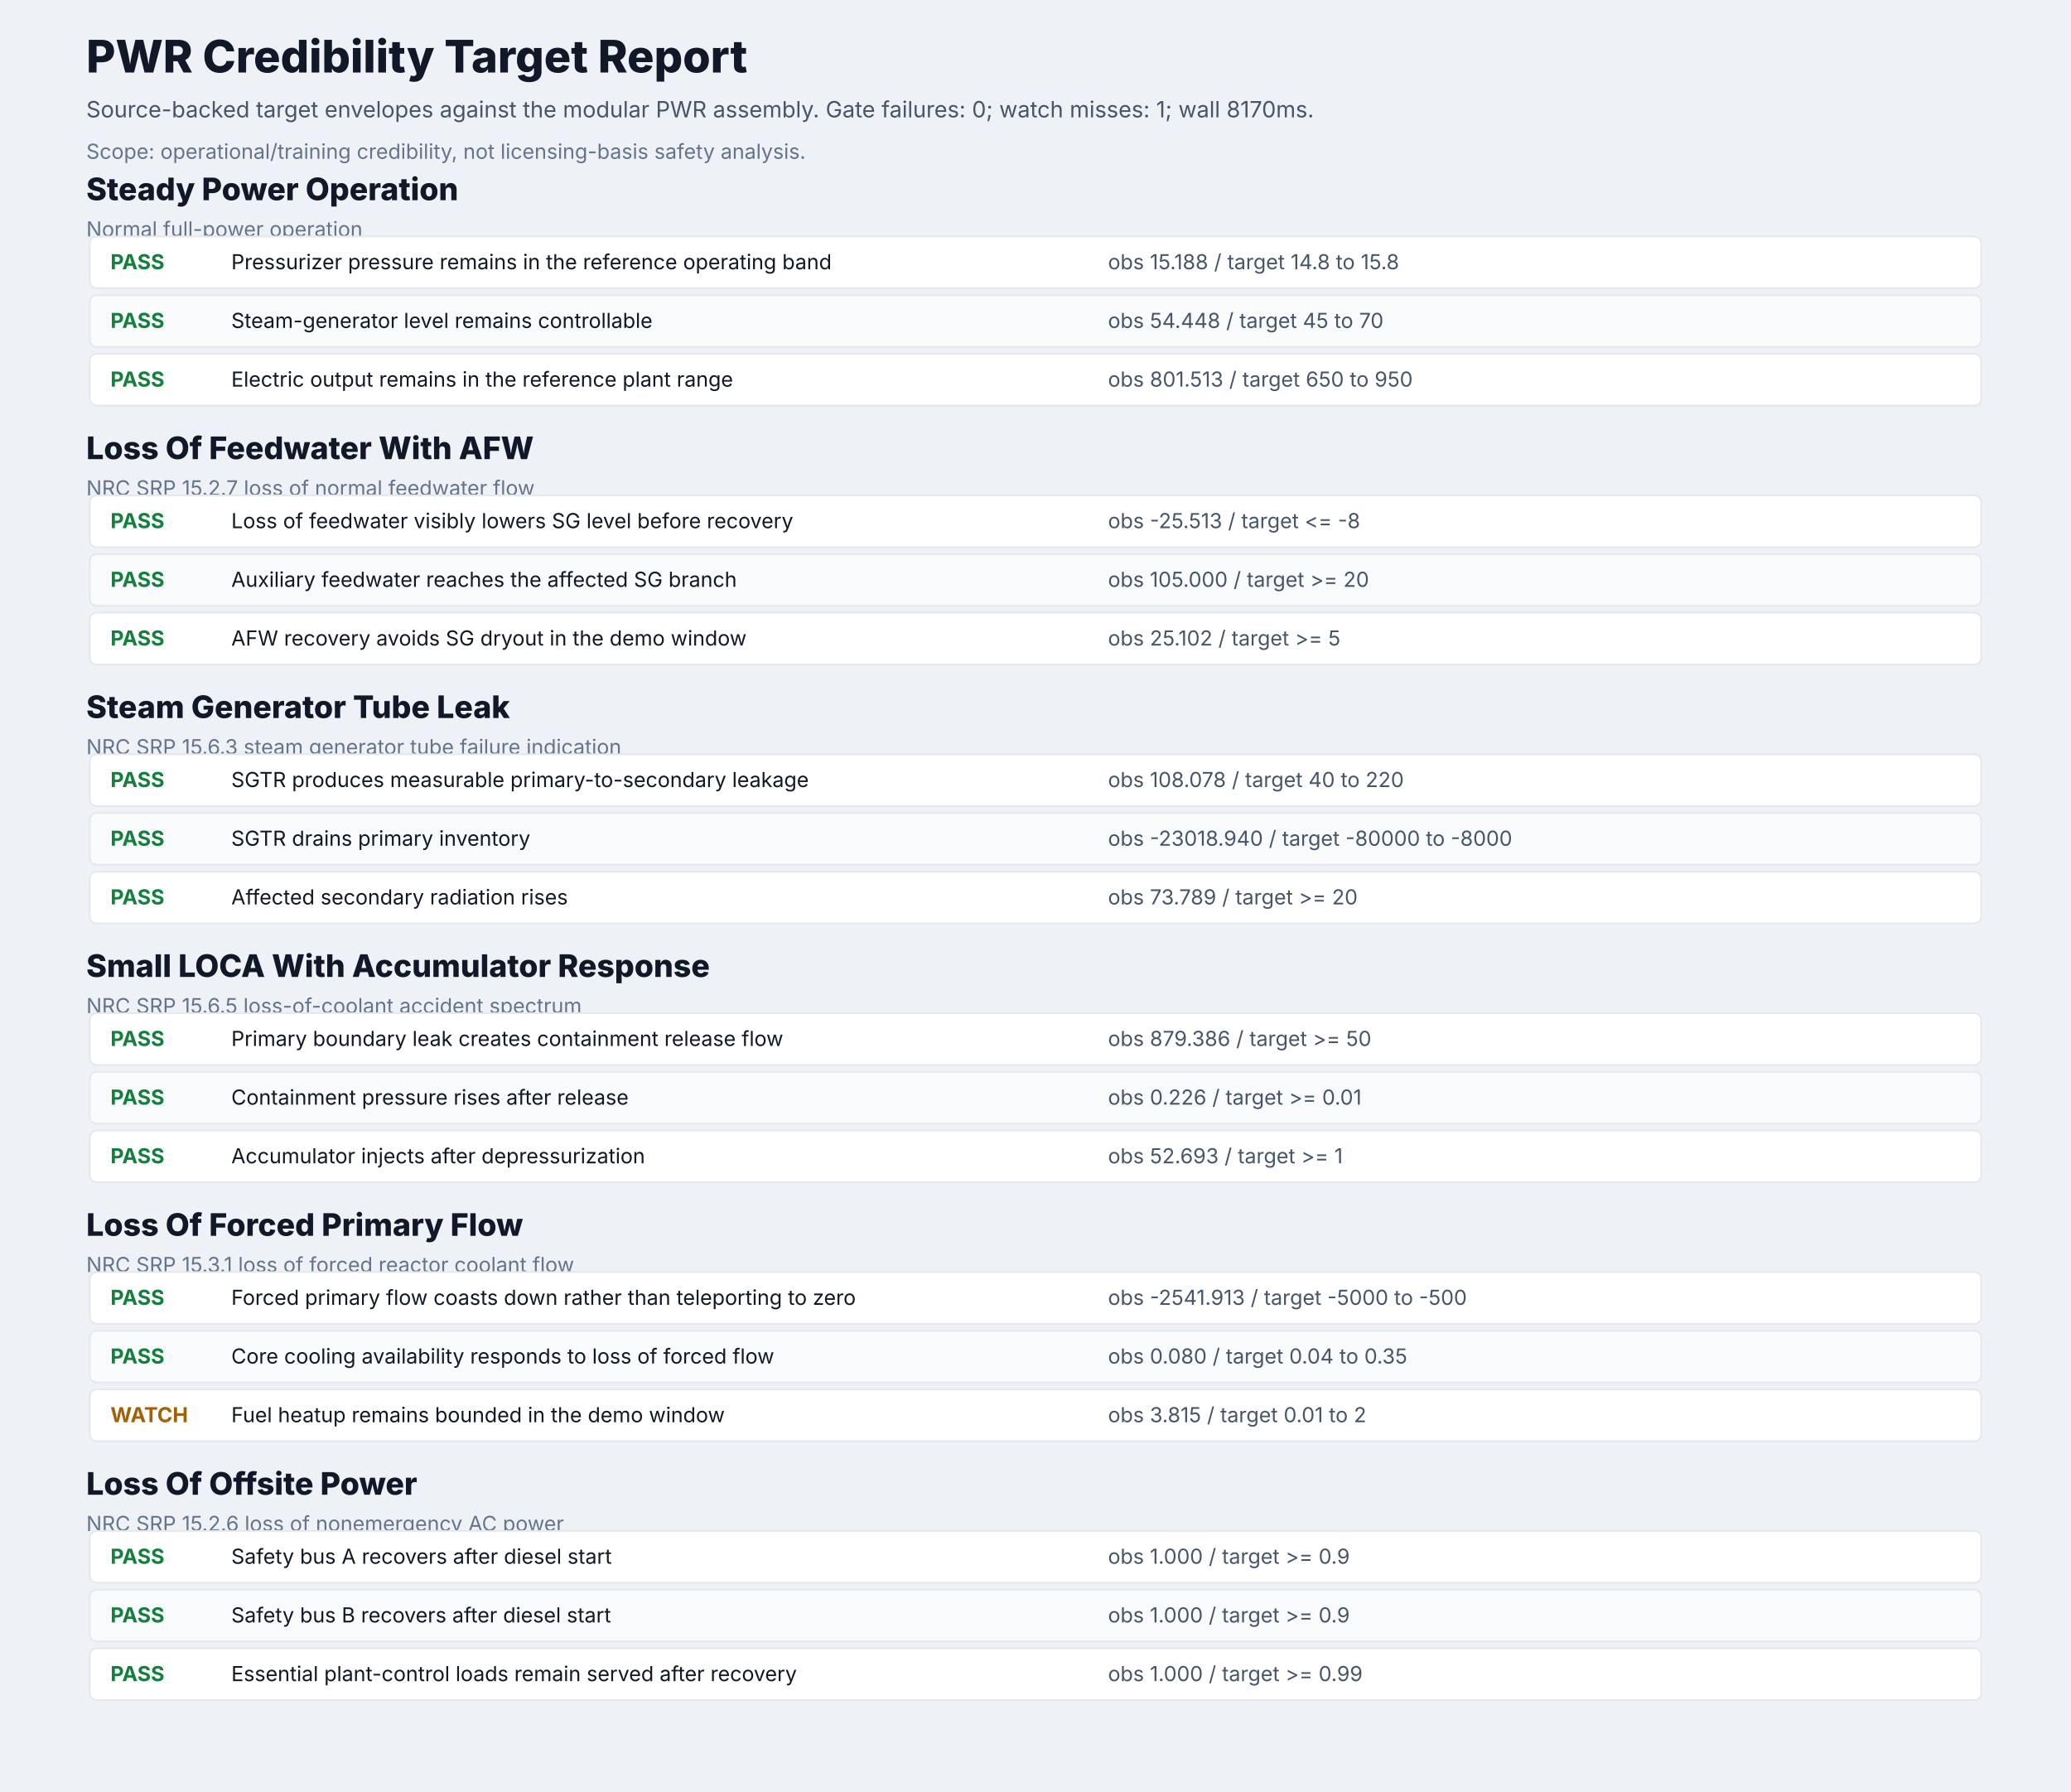
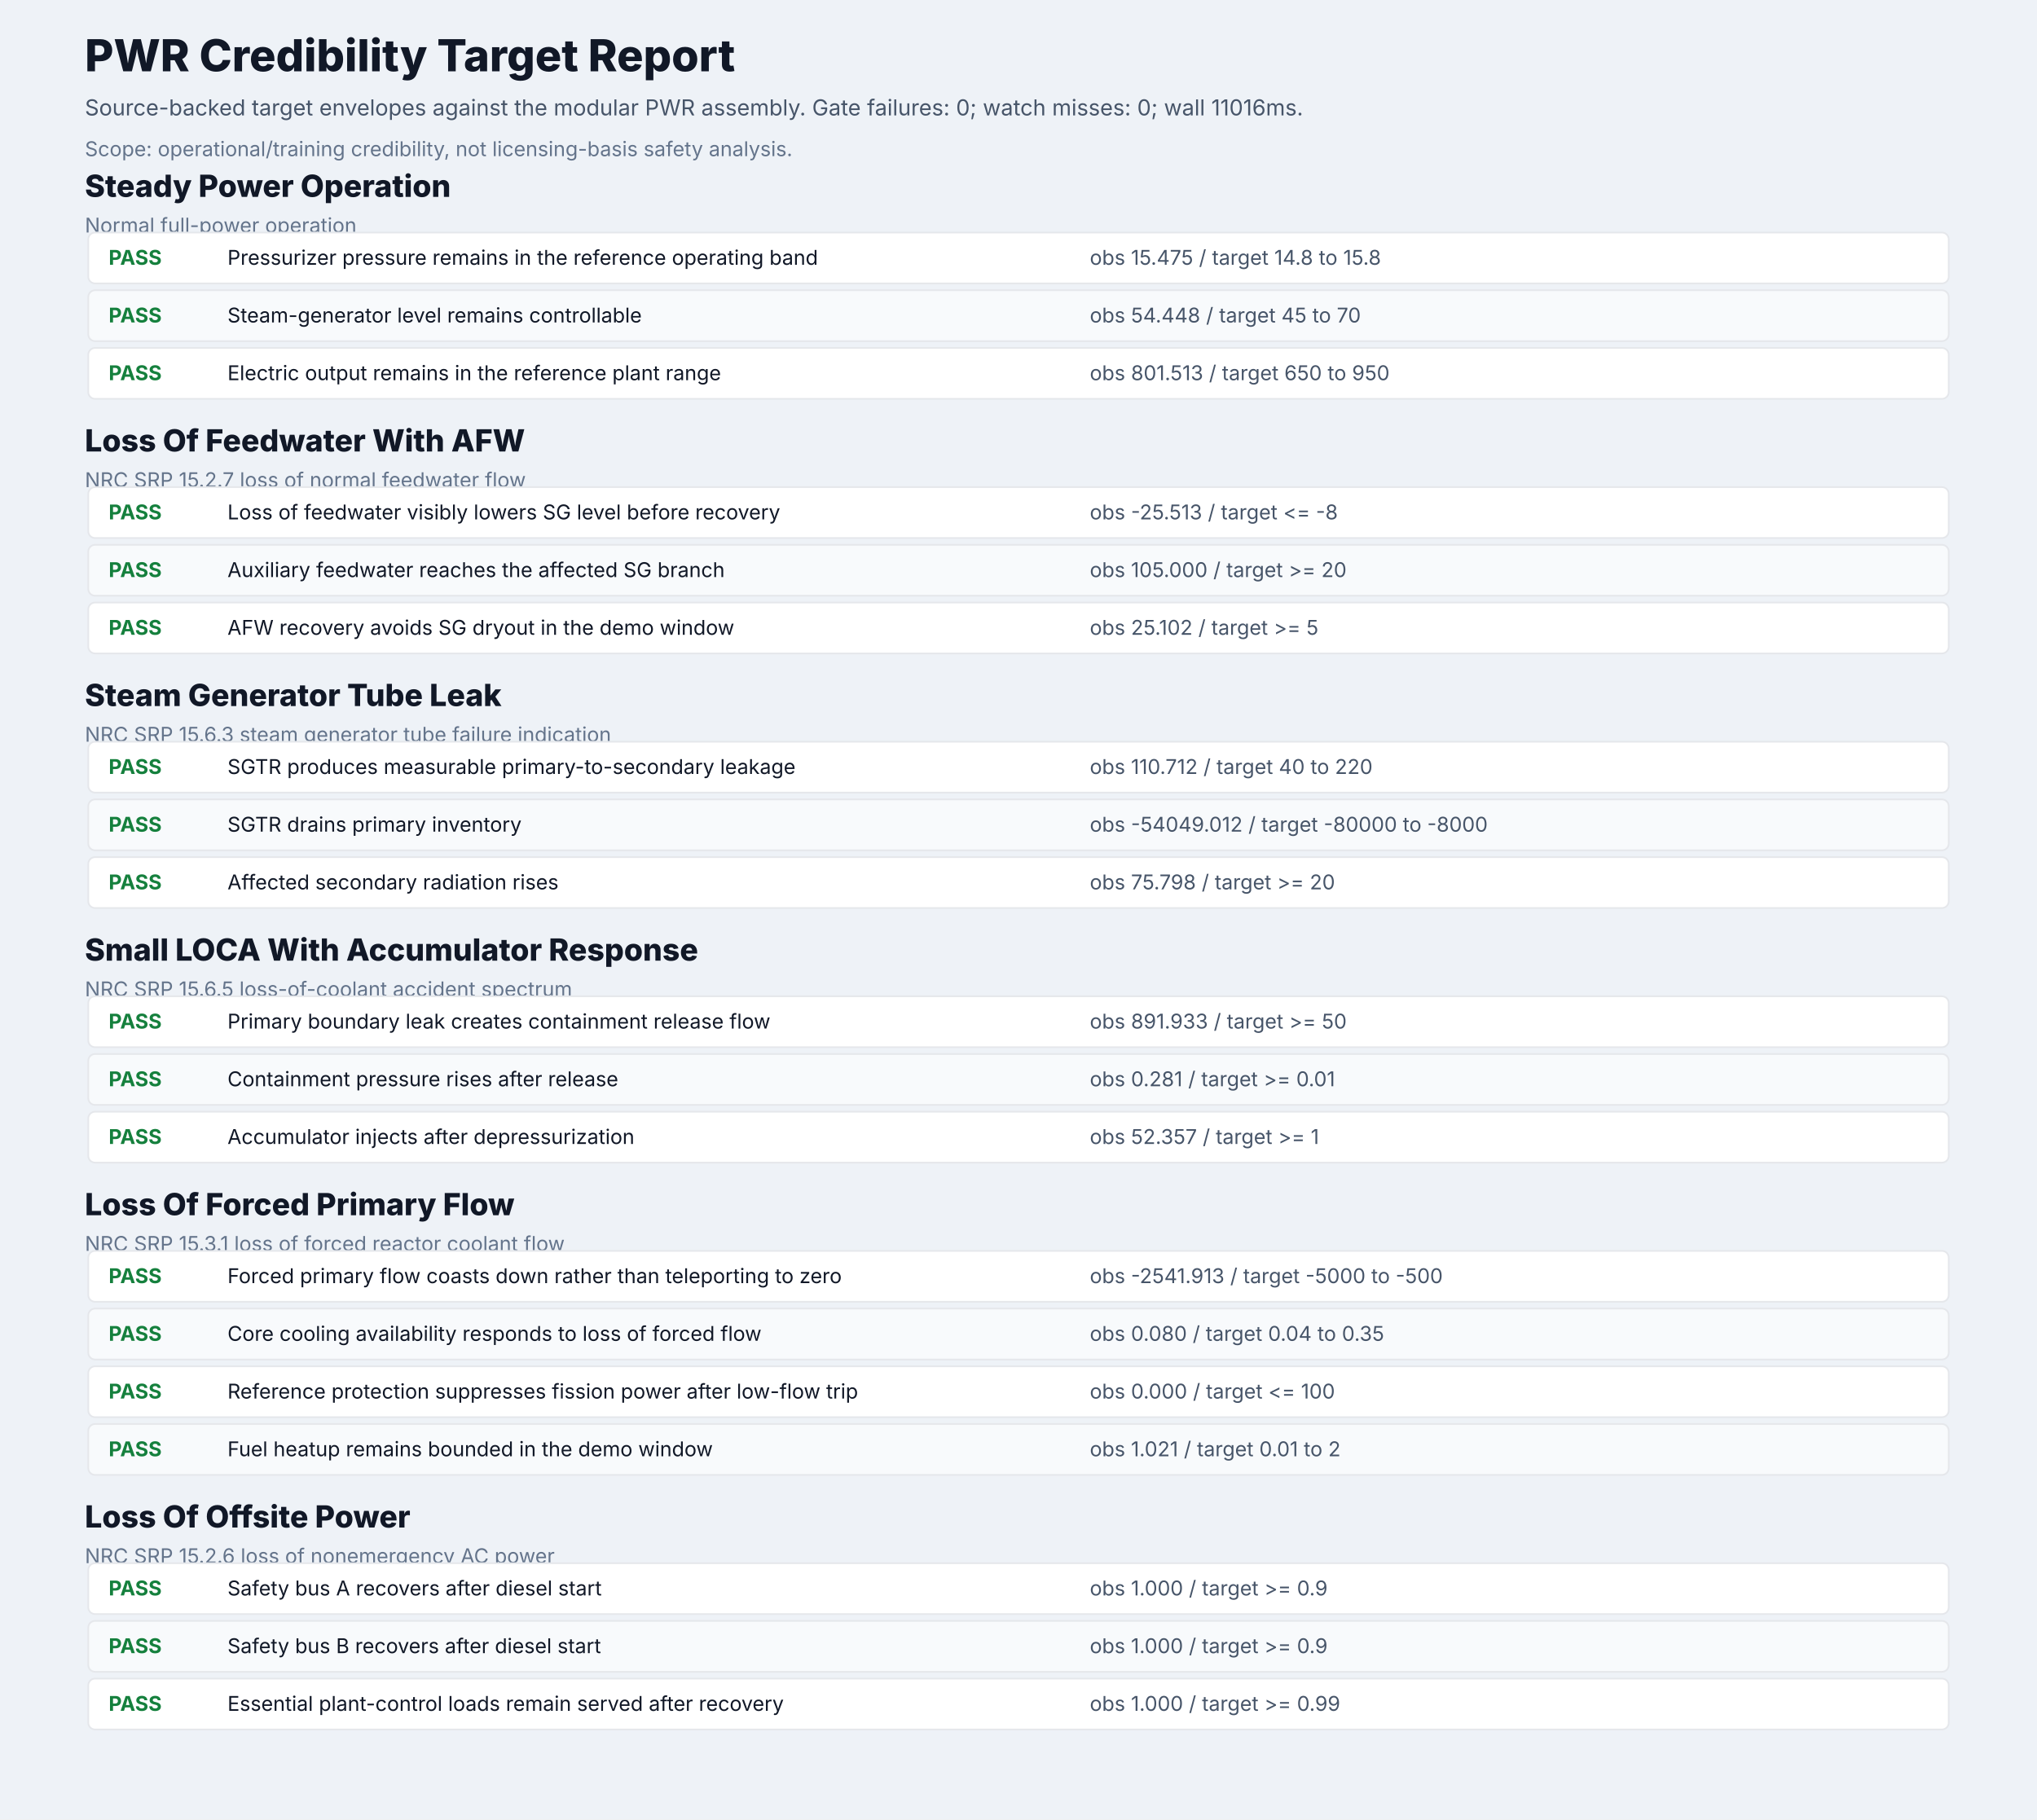
- <svg xmlns="http://www.w3.org/2000/svg" width="1200" height="1038" viewBox="0 0 1200 1038">
-   <rect width="1200" height="1038" fill="#eef2f7" />
+ <svg xmlns="http://www.w3.org/2000/svg" width="1200" height="1072" viewBox="0 0 1200 1072">
+   <rect width="1200" height="1072" fill="#eef2f7" />
  <text x="50" y="42" font-family="Inter, system-ui, sans-serif" font-size="26" font-weight="800" fill="#111827">PWR Credibility Target Report</text>
-   <text x="50" y="68" font-family="Inter, system-ui, sans-serif" font-size="13" fill="#475569">Source-backed target envelopes against the modular PWR assembly. Gate failures: 0; watch misses: 1; wall 8170ms.</text>
+   <text x="50" y="68" font-family="Inter, system-ui, sans-serif" font-size="13" fill="#475569">Source-backed target envelopes against the modular PWR assembly. Gate failures: 0; watch misses: 0; wall 11016ms.</text>
  <text x="50" y="92" font-family="Inter, system-ui, sans-serif" font-size="12" fill="#64748b">Scope: operational/training credibility, not licensing-basis safety analysis.</text>
  <g>
    <text x="50" y="116" font-family="Inter, system-ui, sans-serif" font-size="18" font-weight="800" fill="#111827">Steady Power Operation</text>
    <text x="50" y="137" font-family="Inter, system-ui, sans-serif" font-size="12" fill="#64748b">Normal full-power operation</text>
    <g transform="translate(52 158)">
      <rect x="0" y="-21" width="1096" height="30" rx="4" fill="#ffffff" stroke="#e5e7eb" />
      <text x="12" y="-2" font-family="Inter, system-ui, sans-serif" font-size="12" font-weight="700" fill="#15803d">PASS</text>
      <text x="82" y="-2" font-family="Inter, system-ui, sans-serif" font-size="12" fill="#111827">Pressurizer pressure remains in the reference operating band</text>
-       <text x="590" y="-2" font-family="Inter, system-ui, sans-serif" font-size="12" fill="#475569">obs 15.188 / target 14.8 to 15.8</text>
+       <text x="590" y="-2" font-family="Inter, system-ui, sans-serif" font-size="12" fill="#475569">obs 15.475 / target 14.8 to 15.8</text>
    </g>
    <g transform="translate(52 192)">
      <rect x="0" y="-21" width="1096" height="30" rx="4" fill="#f8fafc" stroke="#e5e7eb" />
      <text x="12" y="-2" font-family="Inter, system-ui, sans-serif" font-size="12" font-weight="700" fill="#15803d">PASS</text>
      <text x="82" y="-2" font-family="Inter, system-ui, sans-serif" font-size="12" fill="#111827">Steam-generator level remains controllable</text>
      <text x="590" y="-2" font-family="Inter, system-ui, sans-serif" font-size="12" fill="#475569">obs 54.448 / target 45 to 70</text>
    </g>
    <g transform="translate(52 226)">
      <rect x="0" y="-21" width="1096" height="30" rx="4" fill="#ffffff" stroke="#e5e7eb" />
      <text x="12" y="-2" font-family="Inter, system-ui, sans-serif" font-size="12" font-weight="700" fill="#15803d">PASS</text>
      <text x="82" y="-2" font-family="Inter, system-ui, sans-serif" font-size="12" fill="#111827">Electric output remains in the reference plant range</text>
      <text x="590" y="-2" font-family="Inter, system-ui, sans-serif" font-size="12" fill="#475569">obs 801.513 / target 650 to 950</text>
    </g>
  </g>
  <g>
    <text x="50" y="266" font-family="Inter, system-ui, sans-serif" font-size="18" font-weight="800" fill="#111827">Loss Of Feedwater With AFW</text>
    <text x="50" y="287" font-family="Inter, system-ui, sans-serif" font-size="12" fill="#64748b">NRC SRP 15.2.7 loss of normal feedwater flow</text>
    <g transform="translate(52 308)">
      <rect x="0" y="-21" width="1096" height="30" rx="4" fill="#ffffff" stroke="#e5e7eb" />
      <text x="12" y="-2" font-family="Inter, system-ui, sans-serif" font-size="12" font-weight="700" fill="#15803d">PASS</text>
      <text x="82" y="-2" font-family="Inter, system-ui, sans-serif" font-size="12" fill="#111827">Loss of feedwater visibly lowers SG level before recovery</text>
      <text x="590" y="-2" font-family="Inter, system-ui, sans-serif" font-size="12" fill="#475569">obs -25.513 / target &lt;= -8</text>
    </g>
    <g transform="translate(52 342)">
      <rect x="0" y="-21" width="1096" height="30" rx="4" fill="#f8fafc" stroke="#e5e7eb" />
      <text x="12" y="-2" font-family="Inter, system-ui, sans-serif" font-size="12" font-weight="700" fill="#15803d">PASS</text>
      <text x="82" y="-2" font-family="Inter, system-ui, sans-serif" font-size="12" fill="#111827">Auxiliary feedwater reaches the affected SG branch</text>
      <text x="590" y="-2" font-family="Inter, system-ui, sans-serif" font-size="12" fill="#475569">obs 105.000 / target &gt;= 20</text>
    </g>
    <g transform="translate(52 376)">
      <rect x="0" y="-21" width="1096" height="30" rx="4" fill="#ffffff" stroke="#e5e7eb" />
      <text x="12" y="-2" font-family="Inter, system-ui, sans-serif" font-size="12" font-weight="700" fill="#15803d">PASS</text>
      <text x="82" y="-2" font-family="Inter, system-ui, sans-serif" font-size="12" fill="#111827">AFW recovery avoids SG dryout in the demo window</text>
      <text x="590" y="-2" font-family="Inter, system-ui, sans-serif" font-size="12" fill="#475569">obs 25.102 / target &gt;= 5</text>
    </g>
  </g>
  <g>
    <text x="50" y="416" font-family="Inter, system-ui, sans-serif" font-size="18" font-weight="800" fill="#111827">Steam Generator Tube Leak</text>
    <text x="50" y="437" font-family="Inter, system-ui, sans-serif" font-size="12" fill="#64748b">NRC SRP 15.6.3 steam generator tube failure indication</text>
    <g transform="translate(52 458)">
      <rect x="0" y="-21" width="1096" height="30" rx="4" fill="#ffffff" stroke="#e5e7eb" />
      <text x="12" y="-2" font-family="Inter, system-ui, sans-serif" font-size="12" font-weight="700" fill="#15803d">PASS</text>
      <text x="82" y="-2" font-family="Inter, system-ui, sans-serif" font-size="12" fill="#111827">SGTR produces measurable primary-to-secondary leakage</text>
-       <text x="590" y="-2" font-family="Inter, system-ui, sans-serif" font-size="12" fill="#475569">obs 108.078 / target 40 to 220</text>
+       <text x="590" y="-2" font-family="Inter, system-ui, sans-serif" font-size="12" fill="#475569">obs 110.712 / target 40 to 220</text>
    </g>
    <g transform="translate(52 492)">
      <rect x="0" y="-21" width="1096" height="30" rx="4" fill="#f8fafc" stroke="#e5e7eb" />
      <text x="12" y="-2" font-family="Inter, system-ui, sans-serif" font-size="12" font-weight="700" fill="#15803d">PASS</text>
      <text x="82" y="-2" font-family="Inter, system-ui, sans-serif" font-size="12" fill="#111827">SGTR drains primary inventory</text>
-       <text x="590" y="-2" font-family="Inter, system-ui, sans-serif" font-size="12" fill="#475569">obs -23018.940 / target -80000 to -8000</text>
+       <text x="590" y="-2" font-family="Inter, system-ui, sans-serif" font-size="12" fill="#475569">obs -54049.012 / target -80000 to -8000</text>
    </g>
    <g transform="translate(52 526)">
      <rect x="0" y="-21" width="1096" height="30" rx="4" fill="#ffffff" stroke="#e5e7eb" />
      <text x="12" y="-2" font-family="Inter, system-ui, sans-serif" font-size="12" font-weight="700" fill="#15803d">PASS</text>
      <text x="82" y="-2" font-family="Inter, system-ui, sans-serif" font-size="12" fill="#111827">Affected secondary radiation rises</text>
-       <text x="590" y="-2" font-family="Inter, system-ui, sans-serif" font-size="12" fill="#475569">obs 73.789 / target &gt;= 20</text>
+       <text x="590" y="-2" font-family="Inter, system-ui, sans-serif" font-size="12" fill="#475569">obs 75.798 / target &gt;= 20</text>
    </g>
  </g>
  <g>
    <text x="50" y="566" font-family="Inter, system-ui, sans-serif" font-size="18" font-weight="800" fill="#111827">Small LOCA With Accumulator Response</text>
    <text x="50" y="587" font-family="Inter, system-ui, sans-serif" font-size="12" fill="#64748b">NRC SRP 15.6.5 loss-of-coolant accident spectrum</text>
    <g transform="translate(52 608)">
      <rect x="0" y="-21" width="1096" height="30" rx="4" fill="#ffffff" stroke="#e5e7eb" />
      <text x="12" y="-2" font-family="Inter, system-ui, sans-serif" font-size="12" font-weight="700" fill="#15803d">PASS</text>
      <text x="82" y="-2" font-family="Inter, system-ui, sans-serif" font-size="12" fill="#111827">Primary boundary leak creates containment release flow</text>
-       <text x="590" y="-2" font-family="Inter, system-ui, sans-serif" font-size="12" fill="#475569">obs 879.386 / target &gt;= 50</text>
+       <text x="590" y="-2" font-family="Inter, system-ui, sans-serif" font-size="12" fill="#475569">obs 891.933 / target &gt;= 50</text>
    </g>
    <g transform="translate(52 642)">
      <rect x="0" y="-21" width="1096" height="30" rx="4" fill="#f8fafc" stroke="#e5e7eb" />
      <text x="12" y="-2" font-family="Inter, system-ui, sans-serif" font-size="12" font-weight="700" fill="#15803d">PASS</text>
      <text x="82" y="-2" font-family="Inter, system-ui, sans-serif" font-size="12" fill="#111827">Containment pressure rises after release</text>
-       <text x="590" y="-2" font-family="Inter, system-ui, sans-serif" font-size="12" fill="#475569">obs 0.226 / target &gt;= 0.01</text>
+       <text x="590" y="-2" font-family="Inter, system-ui, sans-serif" font-size="12" fill="#475569">obs 0.281 / target &gt;= 0.01</text>
    </g>
    <g transform="translate(52 676)">
      <rect x="0" y="-21" width="1096" height="30" rx="4" fill="#ffffff" stroke="#e5e7eb" />
      <text x="12" y="-2" font-family="Inter, system-ui, sans-serif" font-size="12" font-weight="700" fill="#15803d">PASS</text>
      <text x="82" y="-2" font-family="Inter, system-ui, sans-serif" font-size="12" fill="#111827">Accumulator injects after depressurization</text>
-       <text x="590" y="-2" font-family="Inter, system-ui, sans-serif" font-size="12" fill="#475569">obs 52.693 / target &gt;= 1</text>
+       <text x="590" y="-2" font-family="Inter, system-ui, sans-serif" font-size="12" fill="#475569">obs 52.357 / target &gt;= 1</text>
    </g>
  </g>
  <g>
    <text x="50" y="716" font-family="Inter, system-ui, sans-serif" font-size="18" font-weight="800" fill="#111827">Loss Of Forced Primary Flow</text>
    <text x="50" y="737" font-family="Inter, system-ui, sans-serif" font-size="12" fill="#64748b">NRC SRP 15.3.1 loss of forced reactor coolant flow</text>
    <g transform="translate(52 758)">
      <rect x="0" y="-21" width="1096" height="30" rx="4" fill="#ffffff" stroke="#e5e7eb" />
      <text x="12" y="-2" font-family="Inter, system-ui, sans-serif" font-size="12" font-weight="700" fill="#15803d">PASS</text>
      <text x="82" y="-2" font-family="Inter, system-ui, sans-serif" font-size="12" fill="#111827">Forced primary flow coasts down rather than teleporting to zero</text>
      <text x="590" y="-2" font-family="Inter, system-ui, sans-serif" font-size="12" fill="#475569">obs -2541.913 / target -5000 to -500</text>
    </g>
    <g transform="translate(52 792)">
      <rect x="0" y="-21" width="1096" height="30" rx="4" fill="#f8fafc" stroke="#e5e7eb" />
      <text x="12" y="-2" font-family="Inter, system-ui, sans-serif" font-size="12" font-weight="700" fill="#15803d">PASS</text>
      <text x="82" y="-2" font-family="Inter, system-ui, sans-serif" font-size="12" fill="#111827">Core cooling availability responds to loss of forced flow</text>
      <text x="590" y="-2" font-family="Inter, system-ui, sans-serif" font-size="12" fill="#475569">obs 0.080 / target 0.04 to 0.35</text>
    </g>
    <g transform="translate(52 826)">
      <rect x="0" y="-21" width="1096" height="30" rx="4" fill="#ffffff" stroke="#e5e7eb" />
-       <text x="12" y="-2" font-family="Inter, system-ui, sans-serif" font-size="12" font-weight="700" fill="#a16207">WATCH</text>
+       <text x="12" y="-2" font-family="Inter, system-ui, sans-serif" font-size="12" font-weight="700" fill="#15803d">PASS</text>
+       <text x="82" y="-2" font-family="Inter, system-ui, sans-serif" font-size="12" fill="#111827">Reference protection suppresses fission power after low-flow trip</text>
+       <text x="590" y="-2" font-family="Inter, system-ui, sans-serif" font-size="12" fill="#475569">obs 0.000 / target &lt;= 100</text>
+     </g>
+     <g transform="translate(52 860)">
+       <rect x="0" y="-21" width="1096" height="30" rx="4" fill="#f8fafc" stroke="#e5e7eb" />
+       <text x="12" y="-2" font-family="Inter, system-ui, sans-serif" font-size="12" font-weight="700" fill="#15803d">PASS</text>
      <text x="82" y="-2" font-family="Inter, system-ui, sans-serif" font-size="12" fill="#111827">Fuel heatup remains bounded in the demo window</text>
-       <text x="590" y="-2" font-family="Inter, system-ui, sans-serif" font-size="12" fill="#475569">obs 3.815 / target 0.01 to 2</text>
+       <text x="590" y="-2" font-family="Inter, system-ui, sans-serif" font-size="12" fill="#475569">obs 1.021 / target 0.01 to 2</text>
    </g>
  </g>
  <g>
-     <text x="50" y="866" font-family="Inter, system-ui, sans-serif" font-size="18" font-weight="800" fill="#111827">Loss Of Offsite Power</text>
-     <text x="50" y="887" font-family="Inter, system-ui, sans-serif" font-size="12" fill="#64748b">NRC SRP 15.2.6 loss of nonemergency AC power</text>
-     <g transform="translate(52 908)">
+     <text x="50" y="900" font-family="Inter, system-ui, sans-serif" font-size="18" font-weight="800" fill="#111827">Loss Of Offsite Power</text>
+     <text x="50" y="921" font-family="Inter, system-ui, sans-serif" font-size="12" fill="#64748b">NRC SRP 15.2.6 loss of nonemergency AC power</text>
+     <g transform="translate(52 942)">
      <rect x="0" y="-21" width="1096" height="30" rx="4" fill="#ffffff" stroke="#e5e7eb" />
      <text x="12" y="-2" font-family="Inter, system-ui, sans-serif" font-size="12" font-weight="700" fill="#15803d">PASS</text>
      <text x="82" y="-2" font-family="Inter, system-ui, sans-serif" font-size="12" fill="#111827">Safety bus A recovers after diesel start</text>
      <text x="590" y="-2" font-family="Inter, system-ui, sans-serif" font-size="12" fill="#475569">obs 1.000 / target &gt;= 0.9</text>
    </g>
-     <g transform="translate(52 942)">
+     <g transform="translate(52 976)">
      <rect x="0" y="-21" width="1096" height="30" rx="4" fill="#f8fafc" stroke="#e5e7eb" />
      <text x="12" y="-2" font-family="Inter, system-ui, sans-serif" font-size="12" font-weight="700" fill="#15803d">PASS</text>
      <text x="82" y="-2" font-family="Inter, system-ui, sans-serif" font-size="12" fill="#111827">Safety bus B recovers after diesel start</text>
      <text x="590" y="-2" font-family="Inter, system-ui, sans-serif" font-size="12" fill="#475569">obs 1.000 / target &gt;= 0.9</text>
    </g>
-     <g transform="translate(52 976)">
+     <g transform="translate(52 1010)">
      <rect x="0" y="-21" width="1096" height="30" rx="4" fill="#ffffff" stroke="#e5e7eb" />
      <text x="12" y="-2" font-family="Inter, system-ui, sans-serif" font-size="12" font-weight="700" fill="#15803d">PASS</text>
      <text x="82" y="-2" font-family="Inter, system-ui, sans-serif" font-size="12" fill="#111827">Essential plant-control loads remain served after recovery</text>
      <text x="590" y="-2" font-family="Inter, system-ui, sans-serif" font-size="12" fill="#475569">obs 1.000 / target &gt;= 0.99</text>
    </g>
  </g>
</svg>
